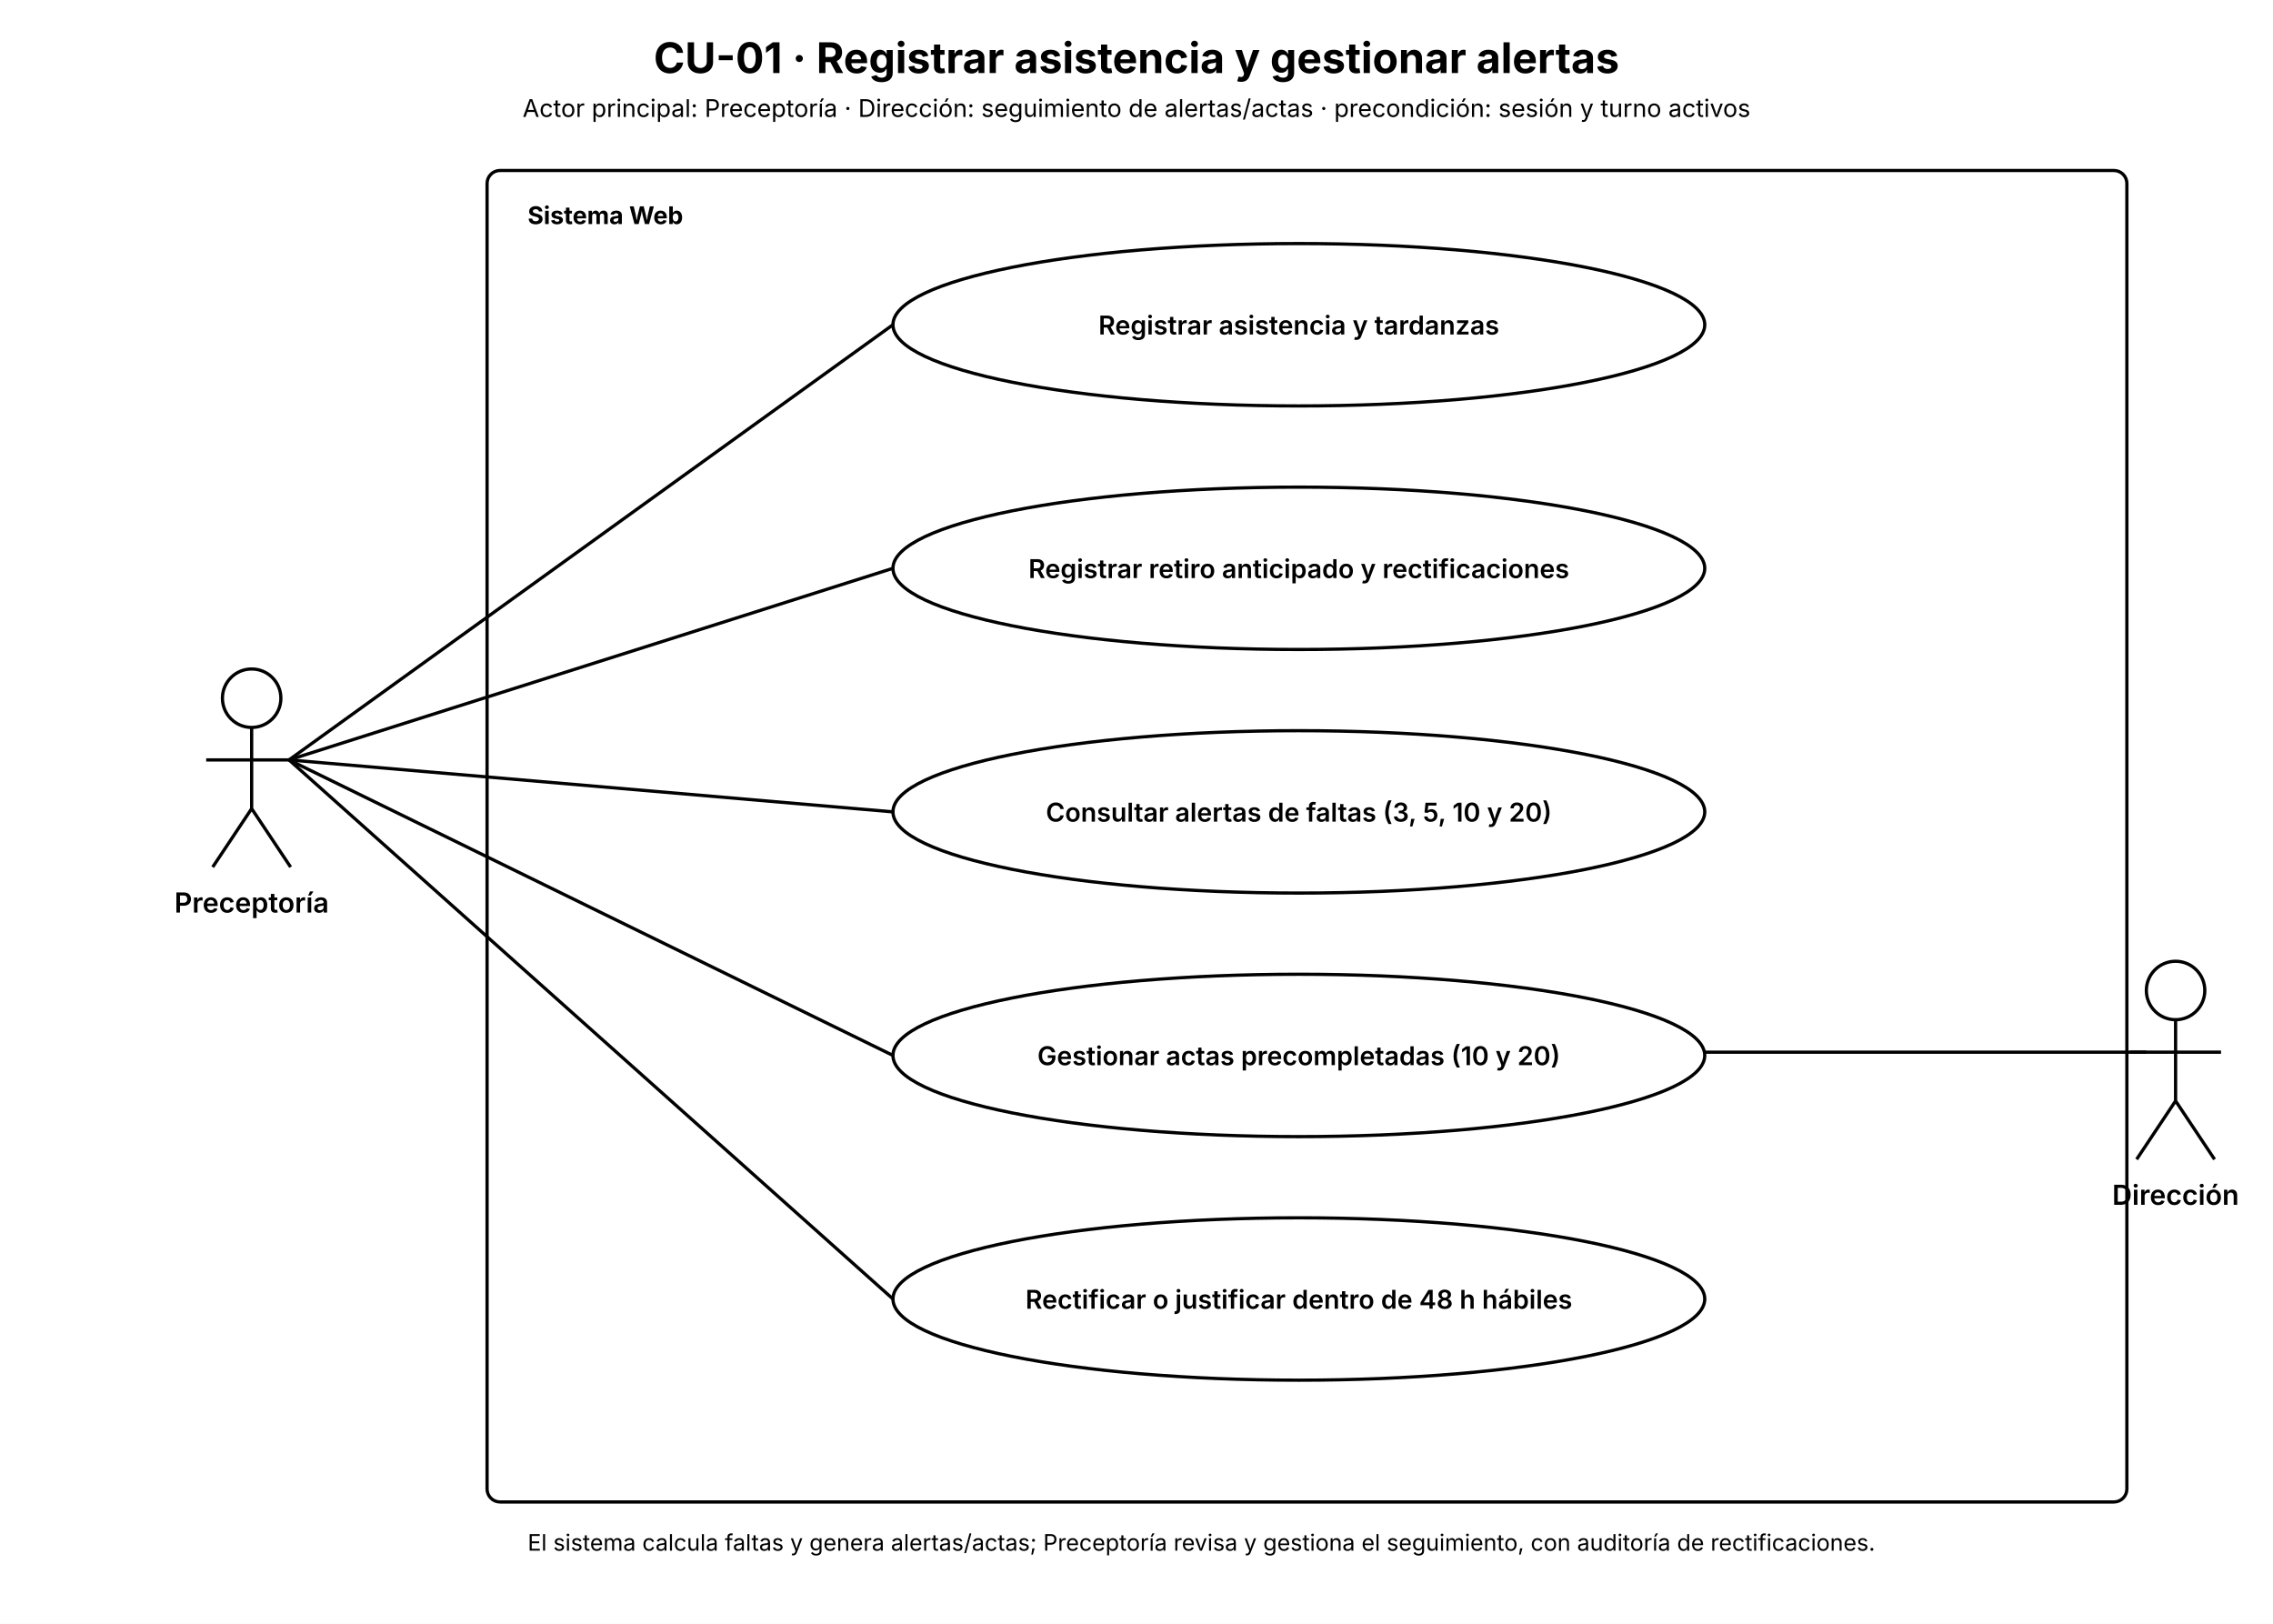
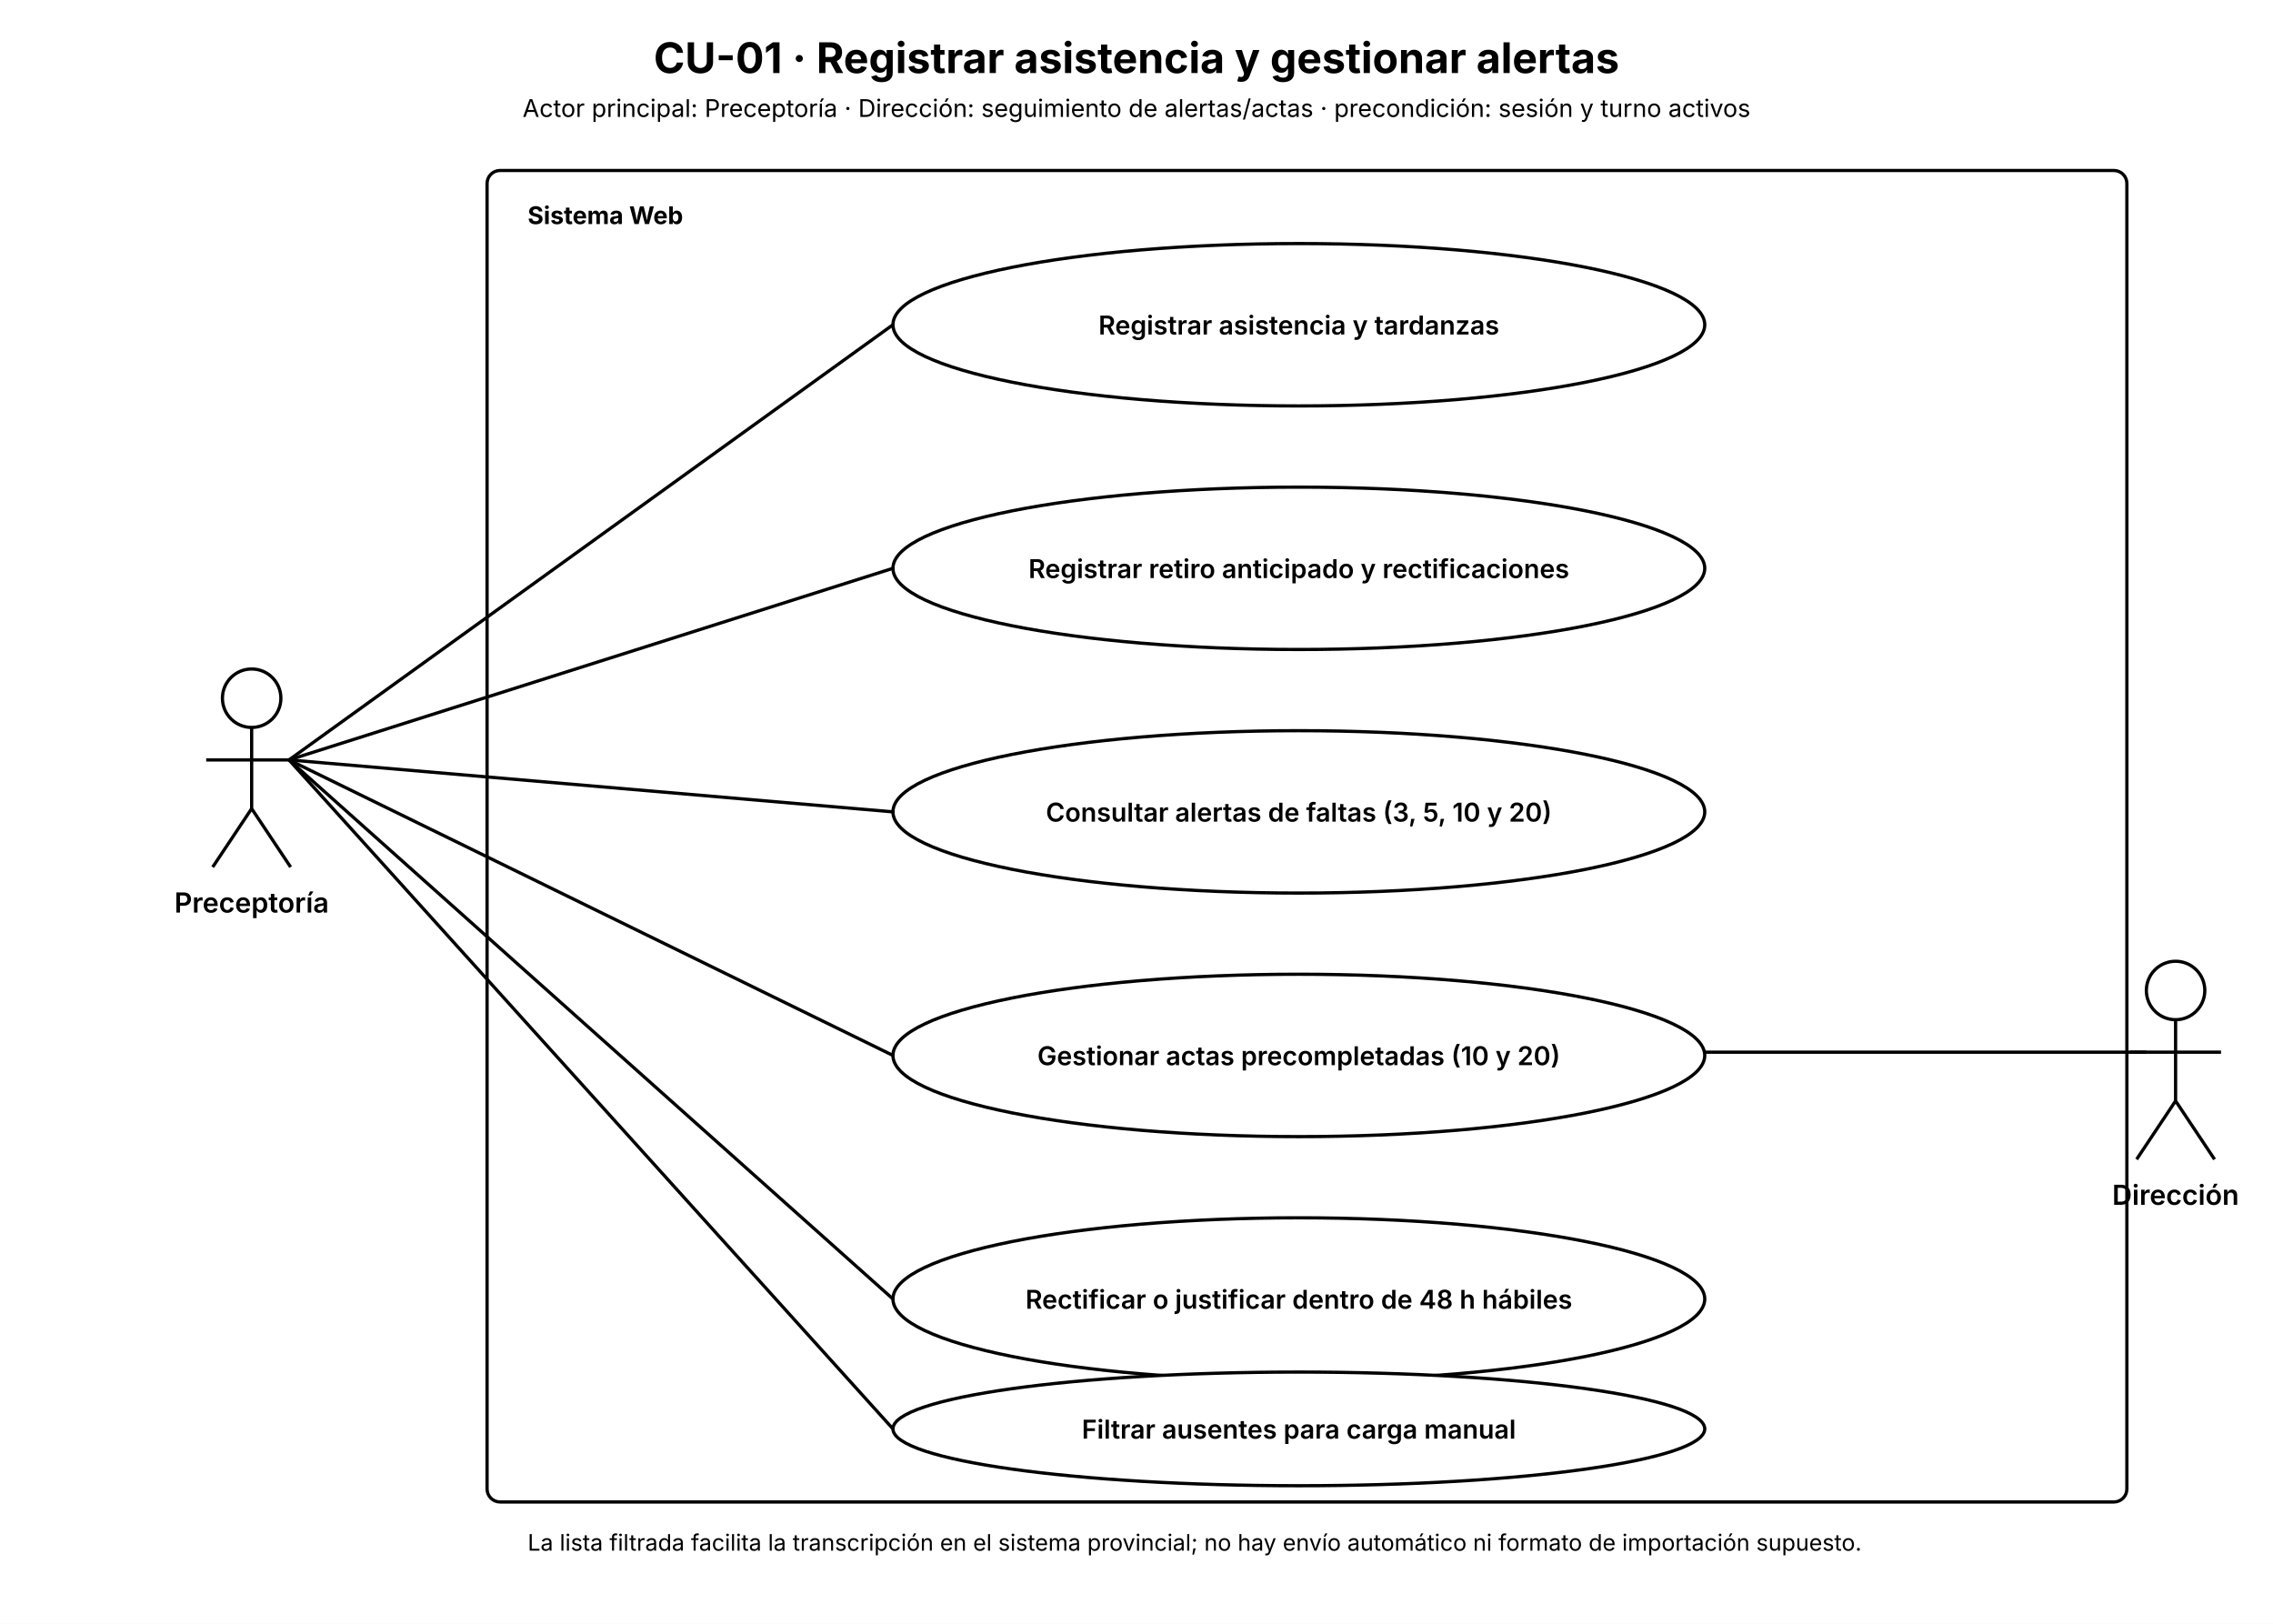
<svg xmlns="http://www.w3.org/2000/svg" width="1400" height="1000" viewBox="0 0 1400 1000" role="img" aria-labelledby="title desc">
  <defs>
    <style>text{font-family:Inter,Arial,sans-serif;fill:#000}.heading{font-size:26px;font-weight:700}.subheading{font-size:15px}.system,.usecase,.maincase{fill:#fff;stroke:#000;stroke-width:2}.label{font-size:16px;font-weight:600;text-anchor:middle}.actor-line{fill:none;stroke:#000;stroke-width:2}.actor-name{font-size:17px;font-weight:600;text-anchor:middle}.note{font-size:14px}</style>
  </defs>
  <rect width="1400" height="1000" fill="#fff" />
  <text class="heading" x="700" y="45" text-anchor="middle">CU-01 · Registrar asistencia y gestionar alertas</text>
  <text class="subheading" x="700" y="72" text-anchor="middle">Actor principal: Preceptoría · Dirección: seguimiento de alertas/actas · precondición: sesión y turno activos</text>
  <rect class="system" x="300" y="105" width="1010" height="820" rx="8" />
  <text x="325" y="138" font-size="15" font-weight="700">Sistema Web</text>
  <g class="actor-line">
    <path d="M178 468L550 200" />
    <path d="M178 468L550 350" />
    <path d="M178 468L550 500" />
    <path d="M178 468L550 650" />
    <path d="M178 468L550 800" />
+     <path d="M178 468L550 880" />
    <path d="M1322 648H1050" />
  </g>
  <g>
    <ellipse class="usecase maincase" cx="800" cy="200" rx="250" ry="50" />
    <text class="label" x="800" y="206">Registrar asistencia y tardanzas</text>
    <ellipse class="usecase" cx="800" cy="350" rx="250" ry="50" />
    <text class="label" x="800" y="356">Registrar retiro anticipado y rectificaciones</text>
    <ellipse class="usecase" cx="800" cy="500" rx="250" ry="50" />
    <text class="label" x="800" y="506">Consultar alertas de faltas (3, 5, 10 y 20)</text>
    <ellipse class="usecase" cx="800" cy="650" rx="250" ry="50" />
    <text class="label" x="800" y="656">Gestionar actas precompletadas (10 y 20)</text>
    <ellipse class="usecase" cx="800" cy="800" rx="250" ry="50" />
    <text class="label" x="800" y="806">Rectificar o justificar dentro de 48 h hábiles</text>
+     <ellipse class="usecase" cx="800" cy="880" rx="250" ry="35" />
+     <text class="label" x="800" y="886">Filtrar ausentes para carga manual</text>
  </g>
  <g transform="translate(155 430)">
    <circle class="actor-line" cx="0" cy="0" r="18" />
    <path class="actor-line" d="M0 18V68M-28 38H28M0 68L-24 104M0 68L24 104" />
    <text class="actor-name" x="0" y="132">Preceptoría</text>
  </g>
  <g transform="translate(1340 610)">
    <circle class="actor-line" cx="0" cy="0" r="18" />
    <path class="actor-line" d="M0 18V68M-28 38H28M0 68L-24 104M0 68L24 104" />
    <text class="actor-name" x="0" y="132">Dirección</text>
  </g>
-   <text class="note" x="325" y="955">El sistema calcula faltas y genera alertas/actas; Preceptoría revisa y gestiona el seguimiento, con auditoría de rectificaciones.</text>
+   <text class="note" x="325" y="955">La lista filtrada facilita la transcripción en el sistema provincial; no hay envío automático ni formato de importación supuesto.</text>
</svg>
